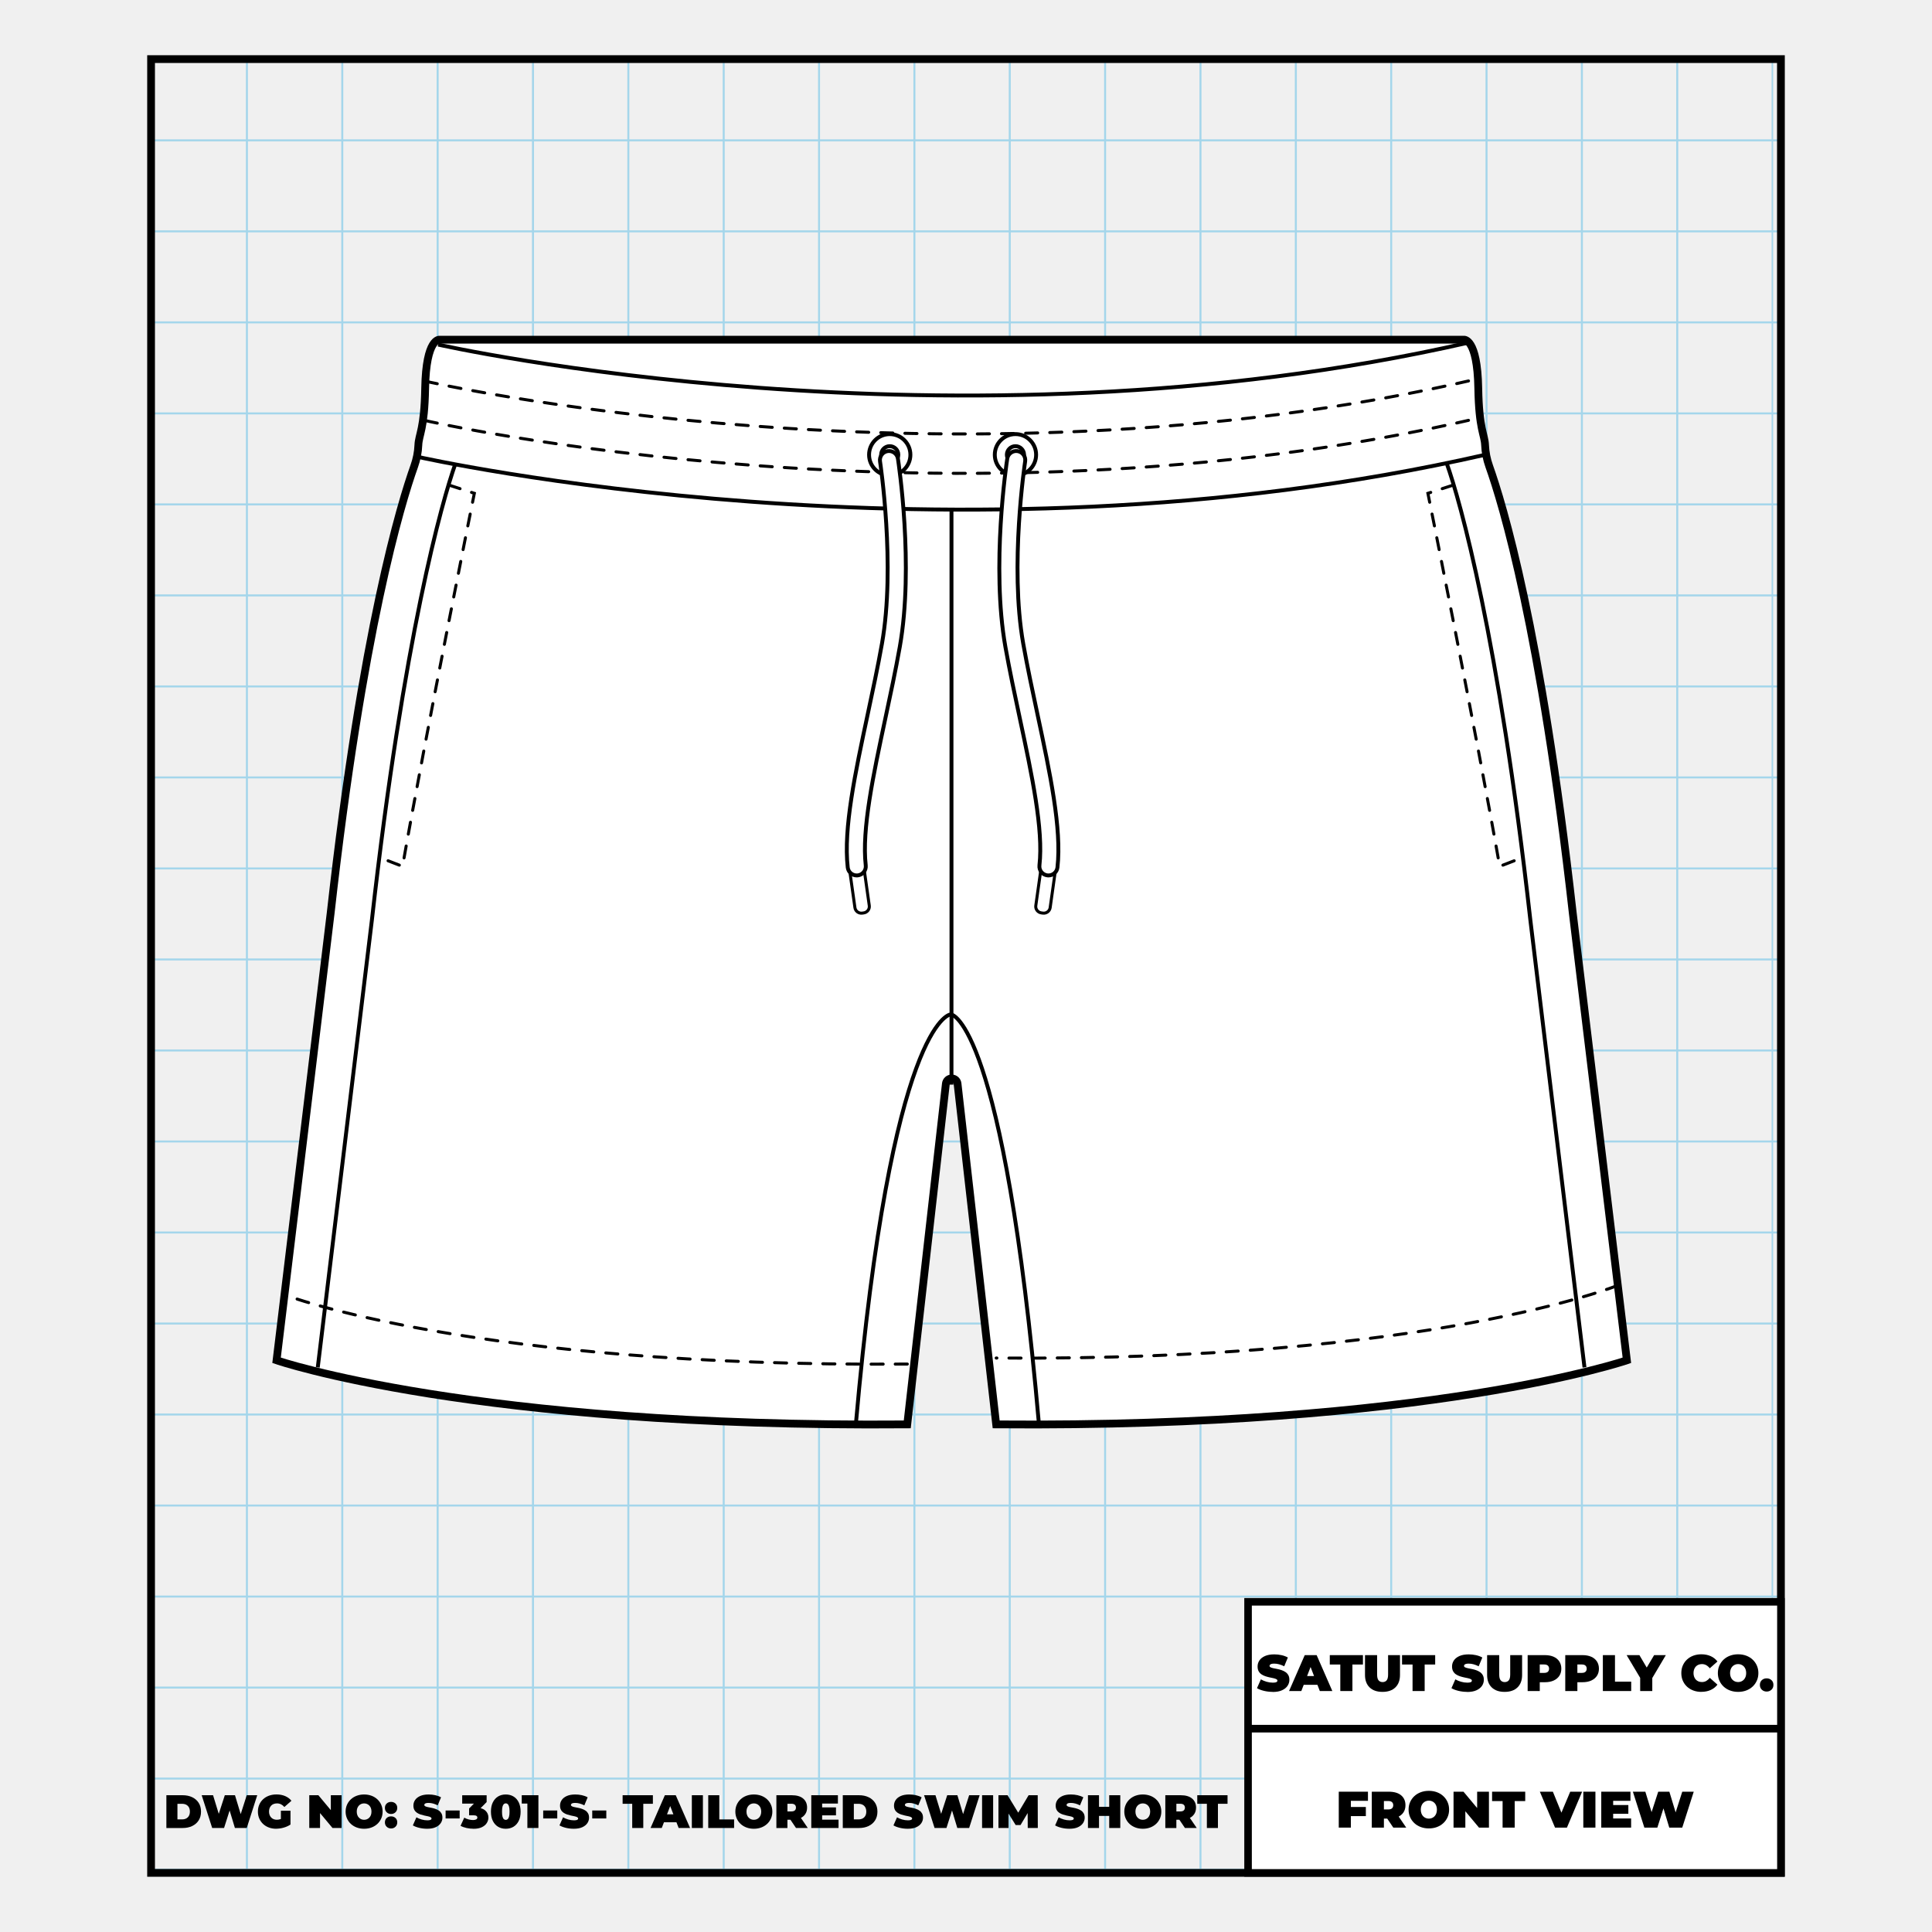
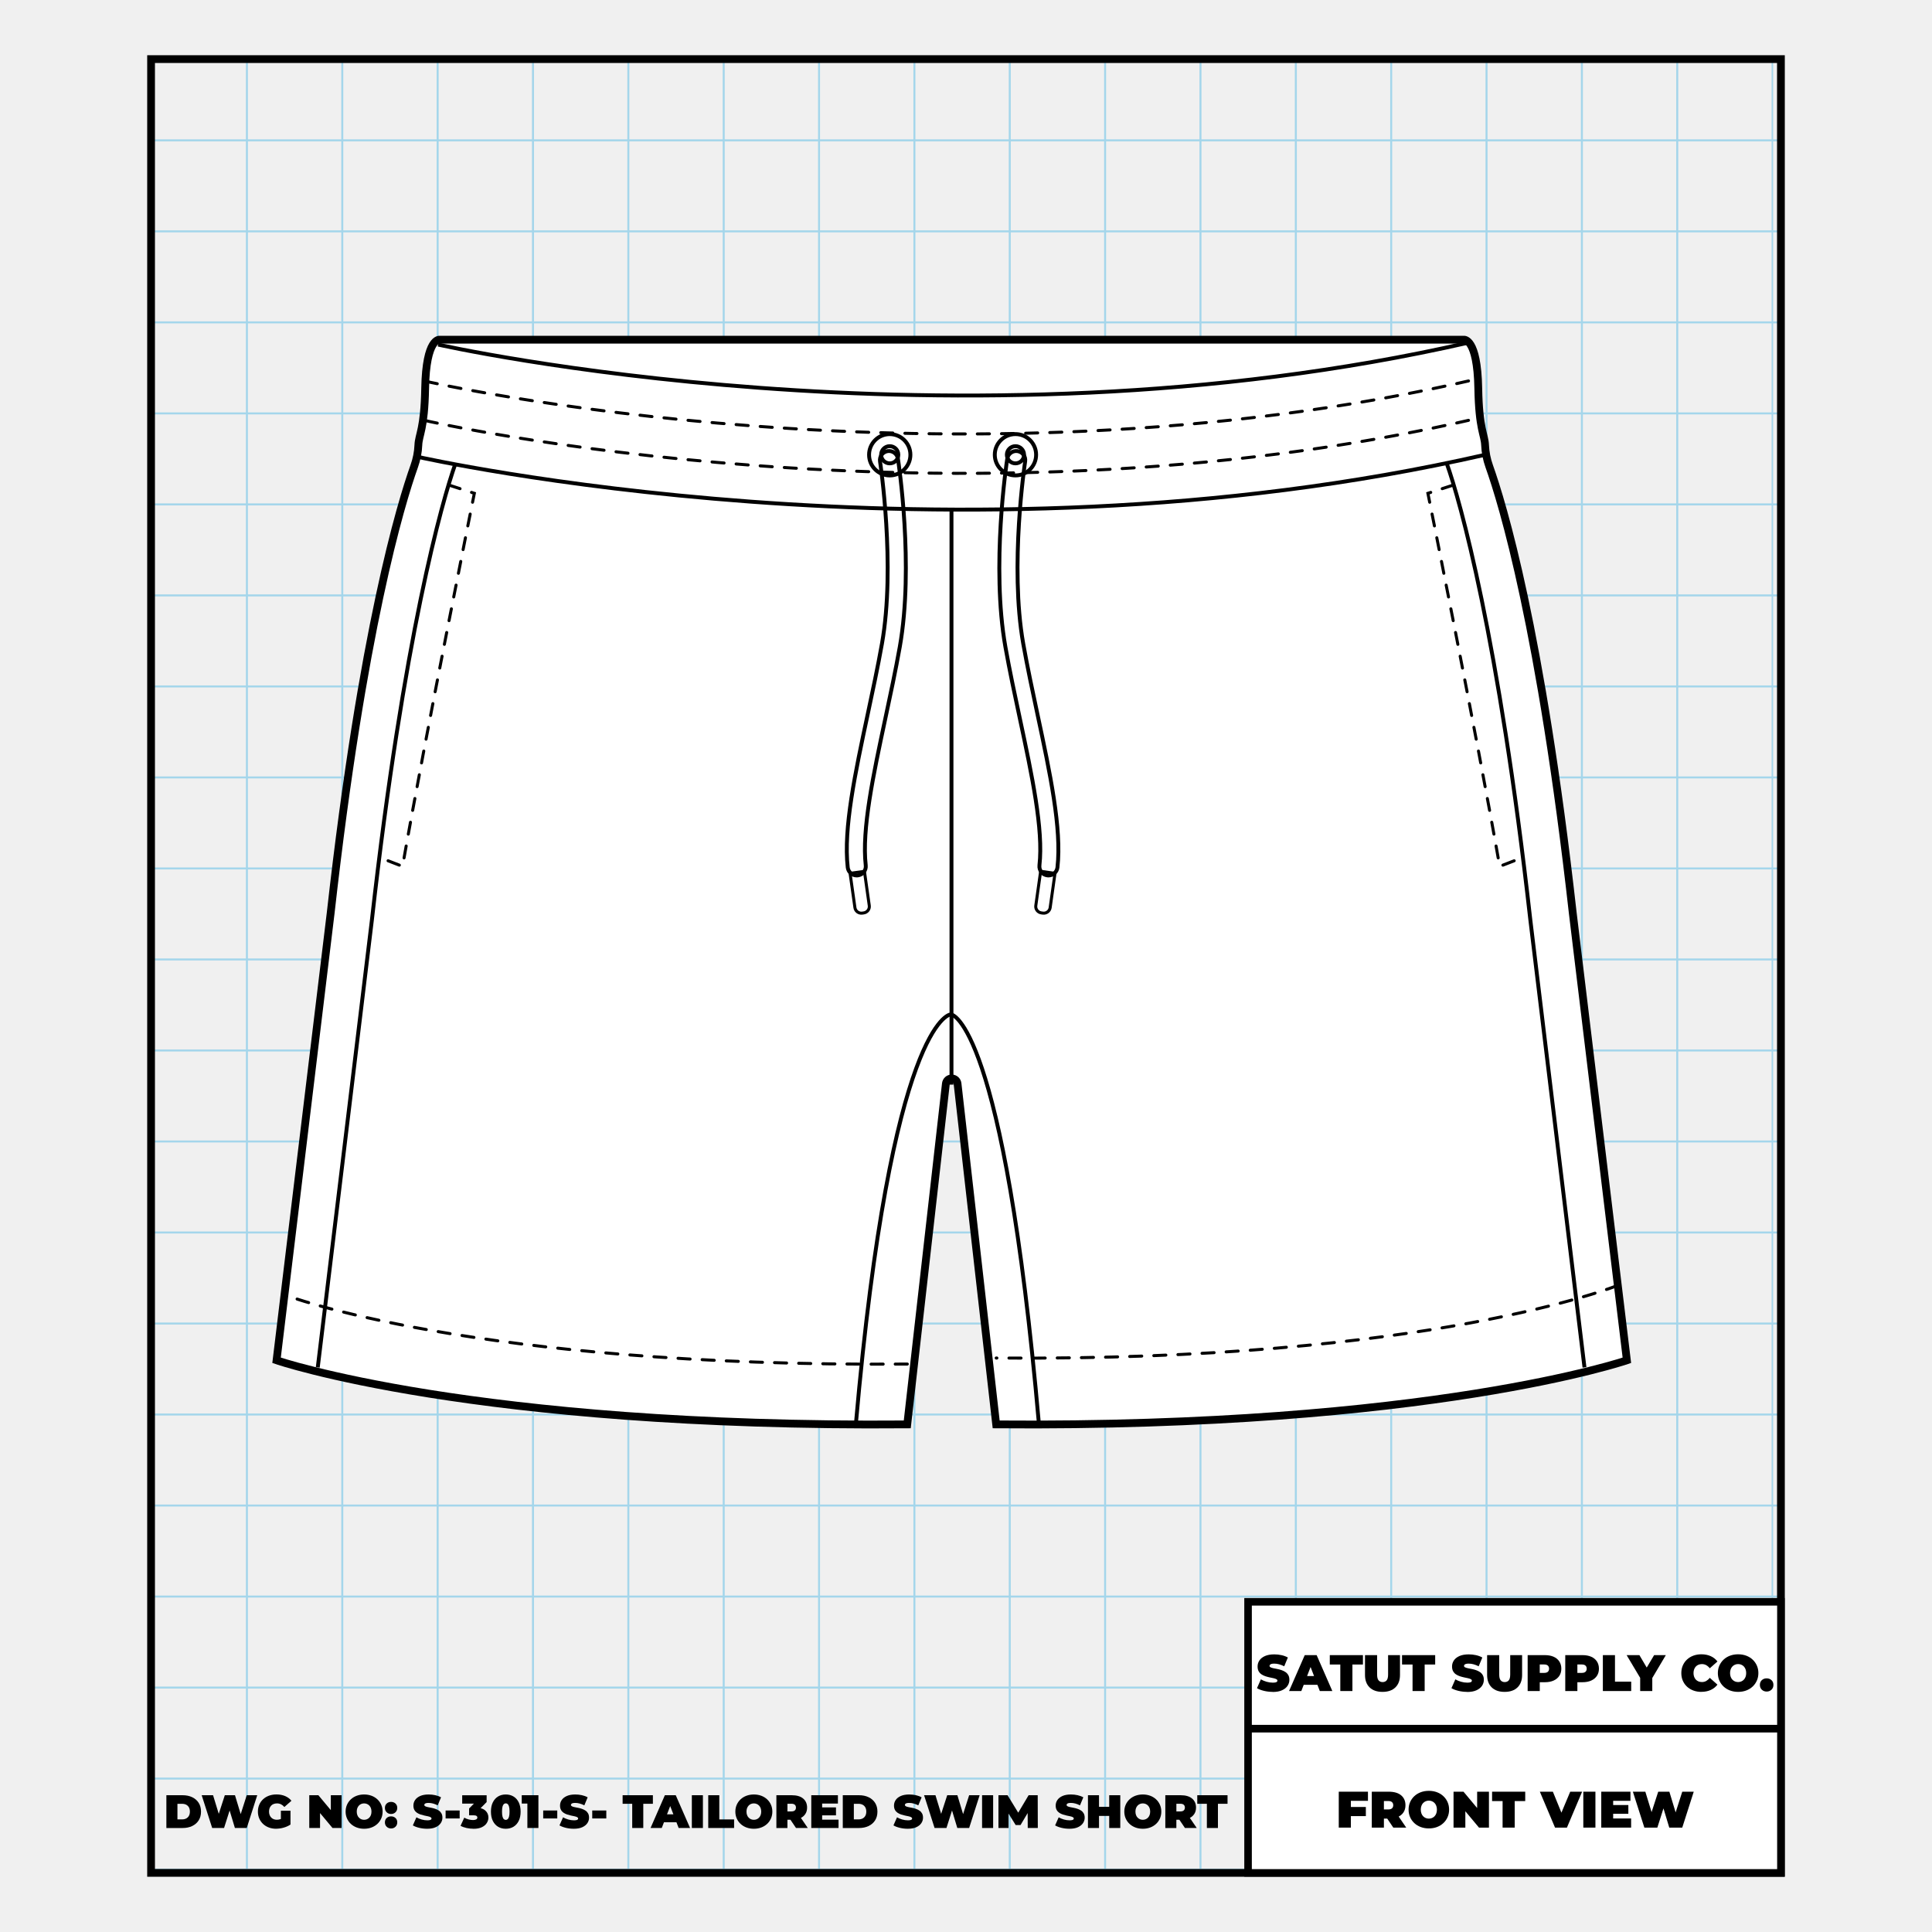
<svg xmlns="http://www.w3.org/2000/svg" version="1.1" viewBox="0 0 992.13 992.13">
  <defs>
-     <style> .outline { stroke-dasharray: 6.2; stroke-linecap: round; } .outline, .seam, .stitching, .dimension, .annotation, .grid, .st6, .st7 { stroke: #000; stroke-miterlimit: 10; } .outline, .stitching, .dimension, .annotation, .grid { fill: none; } .outline, .st6 { stroke-width: 1.55px; } .st8, .seam, .st6, .st7 { fill: #fff; } .seam, .stitching { stroke-width: 2px; } .st9 { fill: #27aae1; } .dimension { stroke-width: 4px; } .annotation { stroke-width: 3.91px; } .grid { stroke-width: 3.98px; } .st10 { opacity: .38; } .st7 { stroke-width: 3.88px; } </style>
+     <style> .outline { stroke-dasharray: 6.2; stroke-linecap: round; } .outline, .seam, .stitching, .dimension, .annotation, .grid, .st6, .st7 { stroke: #000; stroke-miterlimit: 10; } .outline, .stitching, .dimension, .annotation, .grid { fill: none; } .outline, .st6 { stroke-width: 1.55px; } .st8, .seam, .st6, .st7 { fill: #fff; } .seam, .stitching { stroke-width: 2px; } .st9 { fill: #27aae1; } .dimension { stroke-width: 4px; } .annotation { stroke-width: 3.91px; } .grid { stroke-width: 3.98px; } .st10 { opacity: .38; } .st7 { stroke-width: 3.88px; }  .seam,.stitching{fill:none!important;}g[id*="SEAMS"] path,g[id*="SEAMS"] rect,g[id*="SEAMS"] circle,g[id*="SEAMS"] ellipse,g[id*="SEAMS"] polygon,g[id*="SEAMS"] polyline,g[id*="STITCHING"] path,g[id*="STITCHING"] rect,g[id*="STITCHING"] circle,g[id*="STITCHING"] ellipse,g[id*="STITCHING"] polygon,g[id*="STITCHING"] polyline{fill:none!important;}</style>
  </defs>
  <g id="_x31_.GRID_x5F_BG">
    <g class="st10">
      <rect class="st9" x="77.84" y="959.57" width="836.45" height="1.02" />
      <rect class="st9" x="77.84" y="912.83" width="836.45" height="1.02" />
      <rect class="st9" x="77.84" y="866.1" width="836.45" height="1.02" />
      <rect class="st9" x="77.84" y="819.36" width="836.45" height="1.02" />
      <rect class="st9" x="77.84" y="772.62" width="836.45" height="1.02" />
      <rect class="st9" x="77.84" y="725.88" width="836.45" height="1.02" />
      <rect class="st9" x="77.84" y="679.15" width="836.45" height="1.02" />
      <rect class="st9" x="77.84" y="632.41" width="836.45" height="1.02" />
      <rect class="st9" x="77.84" y="585.67" width="836.45" height="1.02" />
      <rect class="st9" x="77.84" y="538.94" width="836.45" height="1.02" />
      <rect class="st9" x="77.84" y="492.2" width="836.45" height="1.02" />
      <rect class="st9" x="77.84" y="445.46" width="836.45" height="1.02" />
      <rect class="st9" x="77.84" y="398.72" width="836.45" height="1.02" />
      <rect class="st9" x="77.84" y="351.99" width="836.45" height="1.02" />
      <rect class="st9" x="77.84" y="305.25" width="836.45" height="1.02" />
      <rect class="st9" x="77.84" y="258.51" width="836.45" height="1.02" />
      <rect class="st9" x="77.84" y="211.78" width="836.45" height="1.02" />
      <rect class="st9" x="77.84" y="165.04" width="836.45" height="1.02" />
      <rect class="st9" x="77.84" y="118.3" width="836.45" height="1.02" />
      <rect class="st9" x="77.84" y="71.56" width="836.45" height="1.02" />
      <rect class="st9" x="909.76" y="31.87" width=".8" height="927.7" />
      <rect class="st9" x="860.8" y="31.53" width="1.02" height="928.04" />
      <rect class="st9" x="811.83" y="31.53" width="1.02" height="928.04" />
      <rect class="st9" x="762.86" y="31.53" width="1.02" height="928.04" />
      <rect class="st9" x="713.9" y="31.53" width="1.02" height="928.04" />
      <rect class="st9" x="664.93" y="31.53" width="1.02" height="928.04" />
      <rect class="st9" x="615.96" y="31.53" width="1.02" height="928.04" />
      <rect class="st9" x="566.99" y="31.53" width="1.02" height="928.04" />
      <rect class="st9" x="518.03" y="31.53" width="1.02" height="928.04" />
      <rect class="st9" x="469.06" y="31.53" width="1.02" height="928.04" />
      <rect class="st9" x="420.09" y="31.53" width="1.02" height="928.04" />
      <rect class="st9" x="371.13" y="31.53" width="1.02" height="928.04" />
      <rect class="st9" x="322.16" y="31.53" width="1.02" height="928.04" />
      <rect class="st9" x="273.19" y="31.53" width="1.02" height="928.04" />
      <rect class="st9" x="224.23" y="31.53" width="1.02" height="928.04" />
      <rect class="st9" x="175.26" y="31.53" width="1.02" height="928.04" />
      <rect class="st9" x="126.29" y="31.53" width="1.02" height="928.04" />
    </g>
    <g>
      <rect class="grid" x="77.58" y="30.35" width="836.97" height="931.42" />
      <rect class="st7" x="640.91" y="822.57" width="273.64" height="139.21" />
      <line class="annotation" x1="640.91" y1="887.71" x2="914.55" y2="887.71" />
    </g>
  </g>
  <g id="_x32_.MASK_x5F_FILL">
    <path class="st8" d="M751.72,174.44s6.97-1.03,7.41,24.95c.36,21.14,3.27,23.71,3.49,29.16.15,3.71.88,7.38,2.13,10.87,6.83,19.14,26.55,83.79,42.89,229.34l27.8,229.78s-100.72,34.72-323.88,32.92l-19.84-174.99c-.17-1.52-1.46-2.67-2.99-2.67h0c-1.53,0-2.81,1.15-2.99,2.67l-19.84,174.99c-223.16,1.79-323.88-32.92-323.88-32.92l27.8-229.78c16.34-145.54,36.07-210.2,42.89-229.34,1.25-3.49,1.98-7.16,2.13-10.87.22-5.45,3.13-8.02,3.49-29.16.44-25.98,7.41-24.95,7.41-24.95h525.94Z" />
  </g>
  <g id="_x33_.SEAMS_x5F_INT">
    <path class="stitching" d="M813.67,702.19l-27.8-229.78c-16.34-145.54-36.07-215.18-42.89-234.32" />
    <path class="stitching" d="M224.99,176.95s263.76,59.56,529.36-1.05" />
    <path class="stitching" d="M214.6,234.62s273.06,61.66,548.02-1.08" />
    <path class="stitching" d="M163.18,702.19l27.8-229.78c16.34-145.54,36.07-215.18,42.89-234.32" />
    <line class="stitching" x1="488.61" y1="261.7" x2="488.61" y2="556.98" />
    <path class="stitching" d="M488.61,521.02s26.77,3.51,44.93,210.51" />
    <path class="stitching" d="M487.88,521.02s-30.23,3.51-48.39,210.51" />
  </g>
  <g id="_x34_.OUTLINE_MAIN">
    <path class="dimension" d="M751.72,174.44s6.97-1.03,7.41,24.95c.36,21.14,3.27,23.71,3.49,29.16.15,3.71.88,7.38,2.13,10.87,6.83,19.14,26.55,83.79,42.89,229.34l27.8,229.78s-100.72,34.72-323.88,32.92l-19.84-174.99c-.17-1.52-1.46-2.67-2.99-2.67h0c-1.53,0-2.81,1.15-2.99,2.67l-19.84,174.99c-223.16,1.79-323.88-32.92-323.88-32.92l27.8-229.78c16.34-145.54,36.07-210.2,42.89-229.34,1.25-3.49,1.98-7.16,2.13-10.87.22-5.45,3.13-8.02,3.49-29.16.44-25.98,7.41-24.95,7.41-24.95h525.94Z" />
  </g>
  <g id="_x35_.STITCHING">
    <path class="outline" d="M830.8,660.07s-96.06,39.1-319.23,37.31" />
    <path class="outline" d="M218.47,215.99s268.99,61.66,539.85-1.08" />
    <path class="outline" d="M218.47,195.76s268.99,61.66,539.85-1.08" />
    <path class="outline" d="M746.51,249.03l-13.25,4.3s25.05,124.03,36.87,191.58l11.93-4.62" />
    <path class="outline" d="M230.34,249.03l13.25,4.3s-25.05,124.03-36.87,191.58l-11.93-4.62" />
    <path class="outline" d="M465.93,700.48c-223.16,1.79-319.81-35.57-319.81-35.57" />
  </g>
  <g id="_x36_.TRIMS__x26__LABELS">
    <g>
      <path class="stitching" d="M456.9,244.15c-5.85,0-10.61-4.76-10.61-10.61s4.76-10.61,10.61-10.61,10.61,4.76,10.61,10.61-4.76,10.61-10.61,10.61ZM456.9,229.12c-2.44,0-4.42,1.98-4.42,4.41s1.98,4.42,4.42,4.42,4.41-1.98,4.41-4.42-1.98-4.41-4.41-4.41Z" />
      <path class="st6" d="M438,447.82h7.45v17.78c0,1.83-1.49,3.32-3.32,3.32h-.8c-1.83,0-3.32-1.49-3.32-3.32v-17.78h0Z" transform="translate(-59.73 66.24) rotate(-8.03)" />
      <path class="seam" d="M439.94,449.56c-2.33,0-4.35-1.75-4.61-4.13-2.25-19.98,3.83-48.49,10.27-78.67,2.55-11.94,5.18-24.29,7.3-36.18,7.11-40-.9-93.09-.98-93.62-.39-2.54,1.35-4.91,3.89-5.3,2.54-.38,4.91,1.35,5.3,3.89.34,2.23,8.33,55.12.95,96.66-2.14,12.04-4.79,24.47-7.36,36.49-6.28,29.42-12.21,57.21-10.12,75.69.29,2.55-1.55,4.85-4.1,5.14-.18.02-.35.03-.53.03Z" />
      <path class="stitching" d="M510.85,233.53c0-5.85,4.76-10.61,10.61-10.61,5.85,0,10.61,4.76,10.61,10.61,0,5.85-4.76,10.61-10.61,10.61-5.85,0-10.61-4.76-10.61-10.61ZM517.05,233.53c0,2.44,1.98,4.42,4.41,4.42,2.44,0,4.42-1.98,4.42-4.42,0-2.43-1.98-4.41-4.42-4.41-2.43,0-4.41,1.98-4.41,4.41Z" />
      <path class="st6" d="M536.23,447.82h.8c1.83,0,3.32,1.49,3.32,3.32v17.78h-7.45v-17.78c0-1.83,1.49-3.32,3.32-3.32Z" transform="translate(1003.94 987.24) rotate(-171.97)" />
      <path class="seam" d="M538.42,449.56c2.33,0,4.35-1.75,4.61-4.13,2.25-19.98-3.83-48.49-10.27-78.67-2.55-11.94-5.18-24.29-7.3-36.18-7.11-40,.9-93.09.98-93.62.39-2.54-1.35-4.91-3.89-5.3-2.54-.38-4.91,1.35-5.3,3.89-.34,2.23-8.33,55.12-.95,96.66,2.14,12.04,4.79,24.47,7.36,36.49,6.28,29.42,12.21,57.21,10.12,75.69-.29,2.55,1.55,4.85,4.1,5.14.18.02.35.03.53.03Z" />
    </g>
  </g>
  <g id="_x39_.ANNOTATIONS">
    <g>
      <path d="M653.53,868.82c-1.55,0-3.04-.18-4.48-.53s-2.63-.81-3.56-1.37l2-4.53c.88.51,1.86.92,2.94,1.23s2.13.46,3.15.46c.6,0,1.07-.04,1.41-.12.34-.08.59-.19.75-.34s.24-.33.24-.54c0-.33-.18-.6-.55-.79s-.86-.36-1.46-.49c-.61-.13-1.27-.27-1.99-.42-.72-.15-1.44-.35-2.17-.59-.73-.25-1.4-.57-2-.97-.61-.4-1.09-.94-1.46-1.59-.37-.66-.55-1.48-.55-2.46,0-1.14.32-2.18.96-3.12.64-.94,1.6-1.69,2.87-2.25,1.27-.56,2.86-.84,4.76-.84,1.25,0,2.48.13,3.69.4,1.21.26,2.3.67,3.27,1.21l-1.87,4.51c-.91-.46-1.8-.8-2.65-1.03-.85-.23-1.68-.34-2.49-.34-.6,0-1.07.05-1.42.16-.35.11-.6.25-.75.42-.15.18-.22.37-.22.58,0,.32.18.57.55.75s.86.34,1.46.46c.61.12,1.27.25,2,.4.73.14,1.45.33,2.17.58.72.25,1.38.57,1.99.98.61.4,1.09.93,1.46,1.58.37.65.55,1.46.55,2.42,0,1.12-.32,2.16-.96,3.1-.64.94-1.59,1.7-2.86,2.27-1.26.57-2.85.86-4.77.86Z" />
      <path d="M661.96,868.39l8.06-18.44h6.11l8.06,18.44h-6.43l-5.96-15.49h2.42l-5.96,15.49h-6.32ZM666.76,865.18l1.58-4.48h8.48l1.58,4.48h-11.65Z" />
      <path d="M688.28,868.39v-13.62h-5.4v-4.82h17.02v4.82h-5.4v13.62h-6.22Z" />
      <path d="M709.94,868.82c-2.83,0-5.03-.76-6.61-2.29-1.58-1.53-2.37-3.67-2.37-6.43v-10.14h6.22v9.96c0,1.41.25,2.4.76,2.99.51.59,1.19.88,2.06.88s1.57-.29,2.07-.88c.5-.59.75-1.58.75-2.99v-9.96h6.11v10.14c0,2.76-.79,4.9-2.37,6.43s-3.79,2.29-6.61,2.29Z" />
      <path d="M725.38,868.39v-13.62h-5.4v-4.82h17.02v4.82h-5.4v13.62h-6.22Z" />
      <path d="M753.39,868.82c-1.55,0-3.04-.18-4.48-.53s-2.63-.81-3.56-1.37l2-4.53c.88.51,1.86.92,2.94,1.23s2.13.46,3.15.46c.6,0,1.07-.04,1.41-.12.34-.08.59-.19.75-.34s.24-.33.24-.54c0-.33-.18-.6-.55-.79s-.86-.36-1.46-.49c-.61-.13-1.27-.27-1.99-.42-.72-.15-1.44-.35-2.17-.59-.73-.25-1.4-.57-2-.97-.61-.4-1.09-.94-1.46-1.59-.37-.66-.55-1.48-.55-2.46,0-1.14.32-2.18.96-3.12.64-.94,1.6-1.69,2.87-2.25,1.27-.56,2.86-.84,4.76-.84,1.25,0,2.48.13,3.69.4,1.21.26,2.3.67,3.27,1.21l-1.87,4.51c-.91-.46-1.8-.8-2.65-1.03-.85-.23-1.68-.34-2.49-.34-.6,0-1.07.05-1.42.16-.35.11-.6.25-.75.42-.15.18-.22.37-.22.58,0,.32.18.57.55.75s.86.34,1.46.46c.61.12,1.27.25,2,.4.73.14,1.45.33,2.17.58.72.25,1.38.57,1.99.98.61.4,1.09.93,1.46,1.58.37.65.55,1.46.55,2.42,0,1.12-.32,2.16-.96,3.1-.64.94-1.59,1.7-2.86,2.27-1.26.57-2.85.86-4.77.86Z" />
      <path d="M772.65,868.82c-2.83,0-5.03-.76-6.61-2.29-1.58-1.53-2.37-3.67-2.37-6.43v-10.14h6.22v9.96c0,1.41.25,2.4.76,2.99.51.59,1.19.88,2.06.88s1.57-.29,2.07-.88c.5-.59.75-1.58.75-2.99v-9.96h6.11v10.14c0,2.76-.79,4.9-2.37,6.43s-3.79,2.29-6.61,2.29Z" />
      <path d="M784.49,868.39v-18.44h8.88c1.72,0,3.21.28,4.47.84,1.26.56,2.23,1.37,2.91,2.41.68,1.04,1.03,2.28,1.03,3.7s-.34,2.65-1.03,3.69c-.69,1.04-1.66,1.84-2.91,2.41-1.26.57-2.74.86-4.47.86h-5.43l2.77-2.66v7.19h-6.22ZM790.7,861.89l-2.77-2.82h5.03c.86,0,1.5-.19,1.91-.58s.62-.91.62-1.58-.21-1.19-.62-1.58c-.41-.39-1.05-.58-1.91-.58h-5.03l2.77-2.82v9.96Z" />
      <path d="M803.8,868.39v-18.44h8.88c1.72,0,3.21.28,4.47.84,1.26.56,2.23,1.37,2.91,2.41.68,1.04,1.03,2.28,1.03,3.7s-.34,2.65-1.03,3.69c-.69,1.04-1.66,1.84-2.91,2.41-1.26.57-2.74.86-4.47.86h-5.43l2.77-2.66v7.19h-6.22ZM810.02,861.89l-2.77-2.82h5.03c.86,0,1.5-.19,1.91-.58s.62-.91.62-1.58-.21-1.19-.62-1.58c-.41-.39-1.05-.58-1.91-.58h-5.03l2.77-2.82v9.96Z" />
      <path d="M823.11,868.39v-18.44h6.22v13.62h8.33v4.82h-14.54Z" />
      <path d="M842.27,868.39v-8.09l1.42,3.71-8.38-14.07h6.56l5.67,9.62h-3.82l5.72-9.62h6.01l-8.33,14.07,1.37-3.71v8.09h-6.22Z" />
      <path d="M873.68,868.82c-1.48,0-2.84-.23-4.1-.7-1.26-.47-2.35-1.13-3.27-1.99-.92-.86-1.64-1.88-2.15-3.06-.51-1.18-.76-2.48-.76-3.9s.25-2.72.76-3.9c.51-1.18,1.23-2.2,2.15-3.06.92-.86,2.01-1.52,3.27-1.99,1.26-.46,2.62-.7,4.1-.7,1.81,0,3.41.32,4.81.95,1.4.63,2.55,1.55,3.46,2.74l-3.93,3.5c-.54-.69-1.15-1.22-1.8-1.59-.66-.38-1.4-.57-2.23-.57-.65,0-1.24.11-1.77.32-.53.21-.98.52-1.36.92-.38.4-.67.89-.88,1.46-.21.57-.32,1.21-.32,1.91s.11,1.34.32,1.91c.21.57.5,1.06.88,1.46.38.4.83.71,1.36.92.53.21,1.12.32,1.77.32.83,0,1.57-.19,2.23-.57.66-.38,1.26-.91,1.8-1.59l3.93,3.5c-.91,1.18-2.07,2.09-3.46,2.73-1.4.64-3,.96-4.81.96Z" />
      <path d="M892.57,868.82c-1.49,0-2.88-.24-4.15-.71-1.27-.47-2.38-1.15-3.31-2.02-.93-.87-1.66-1.89-2.17-3.07-.52-1.18-.78-2.46-.78-3.85s.26-2.69.78-3.86c.52-1.17,1.24-2.19,2.17-3.06.93-.87,2.03-1.54,3.31-2.02,1.27-.47,2.66-.71,4.15-.71s2.9.24,4.16.71c1.27.47,2.36,1.15,3.29,2.02.93.87,1.66,1.89,2.17,3.06.52,1.17.78,2.46.78,3.86s-.26,2.67-.78,3.85-1.24,2.2-2.17,3.07-2.03,1.54-3.29,2.02c-1.26.47-2.65.71-4.16.71ZM892.57,863.78c.58,0,1.12-.11,1.62-.32.5-.21.94-.51,1.32-.91.38-.4.67-.88.88-1.45.21-.57.32-1.22.32-1.94s-.11-1.37-.32-1.94c-.21-.57-.51-1.05-.88-1.45-.38-.4-.82-.7-1.32-.91-.5-.21-1.04-.32-1.62-.32s-1.12.11-1.62.32-.94.51-1.32.91c-.38.4-.67.88-.88,1.45-.21.57-.32,1.22-.32,1.94s.11,1.37.32,1.94c.21.57.5,1.05.88,1.45.38.39.82.7,1.32.91.5.21,1.04.32,1.62.32Z" />
      <path d="M907.22,868.66c-.98,0-1.81-.32-2.48-.96-.67-.64-1-1.46-1-2.46s.33-1.83,1-2.45c.67-.62,1.49-.92,2.48-.92s1.81.31,2.48.92c.67.62,1,1.43,1,2.45s-.33,1.82-1,2.46c-.67.64-1.49.96-2.48.96Z" />
    </g>
    <g>
      <path d="M85.44,938.72v-16.83h8.3c1.88,0,3.53.34,4.95,1.02,1.43.68,2.54,1.65,3.34,2.9.8,1.25,1.2,2.75,1.2,4.5s-.4,3.23-1.2,4.49c-.8,1.26-1.92,2.23-3.34,2.91-1.43.68-3.08,1.02-4.95,1.02h-8.3ZM91.12,934.3h2.38c.8,0,1.5-.15,2.1-.46.6-.3,1.07-.76,1.41-1.36.34-.6.5-1.33.5-2.18s-.17-1.59-.5-2.19c-.34-.59-.81-1.04-1.41-1.35-.6-.3-1.3-.46-2.1-.46h-2.38v7.99Z" />
      <path d="M108.96,938.72l-5.39-16.83h5.84l4.35,14.21h-2.93l4.62-14.21h5.22l4.3,14.21h-2.81l4.55-14.21h5.39l-5.39,16.83h-6.08l-3.51-11.64h1.64l-3.7,11.64h-6.08Z" />
      <path d="M141.84,939.11c-1.36,0-2.62-.21-3.76-.64-1.15-.42-2.14-1.03-2.98-1.82-.84-.79-1.5-1.72-1.96-2.79-.47-1.07-.7-2.26-.7-3.56s.23-2.48.7-3.56c.46-1.07,1.12-2,1.97-2.79.85-.79,1.86-1.39,3.02-1.82,1.16-.42,2.44-.64,3.84-.64,1.67,0,3.15.28,4.46.84,1.31.56,2.38,1.36,3.23,2.41l-3.63,3.2c-.53-.61-1.1-1.07-1.72-1.38-.62-.31-1.3-.47-2.06-.47-.62,0-1.19.1-1.7.29-.51.19-.93.47-1.29.84-.35.37-.63.81-.82,1.32-.19.51-.29,1.1-.29,1.75s.1,1.2.29,1.72c.19.52.46.97.82,1.33.35.37.77.65,1.26.85.49.2,1.04.3,1.65.3.64,0,1.27-.11,1.88-.32.61-.22,1.26-.59,1.95-1.12l3.17,3.9c-1.03.69-2.2,1.22-3.51,1.59-1.31.37-2.59.55-3.82.55ZM149.17,936.97l-4.93-.72v-6.4h4.93v7.12Z" />
      <path d="M158.82,938.72v-16.83h4.67l8.56,10.25h-2.16v-10.25h5.53v16.83h-4.67l-8.56-10.25h2.16v10.25h-5.53Z" />
      <path d="M186.98,939.11c-1.36,0-2.63-.22-3.79-.65s-2.17-1.05-3.02-1.84c-.85-.79-1.51-1.73-1.98-2.8s-.71-2.24-.71-3.51.24-2.46.71-3.52,1.13-2,1.98-2.79c.85-.79,1.86-1.41,3.02-1.84s2.43-.65,3.79-.65,2.65.22,3.8.65,2.16,1.05,3.01,1.84c.85.79,1.51,1.72,1.98,2.79.47,1.07.71,2.24.71,3.52s-.24,2.44-.71,3.51c-.47,1.07-1.13,2.01-1.98,2.8-.85.79-1.85,1.41-3.01,1.84s-2.42.65-3.8.65ZM186.98,934.51c.53,0,1.02-.1,1.48-.29s.86-.47,1.2-.83c.34-.36.61-.8.81-1.32.19-.52.29-1.11.29-1.77s-.1-1.25-.29-1.77c-.19-.52-.46-.96-.81-1.32-.35-.36-.75-.64-1.2-.83s-.95-.29-1.48-.29-1.02.1-1.48.29-.86.47-1.2.83c-.34.36-.61.8-.81,1.32-.19.52-.29,1.11-.29,1.77s.1,1.25.29,1.77c.19.52.46.96.81,1.32s.75.64,1.2.83.95.29,1.48.29Z" />
      <path d="M200.83,931.53c-.9,0-1.65-.29-2.26-.88-.61-.59-.91-1.33-.91-2.25s.3-1.68.91-2.24c.61-.56,1.36-.84,2.26-.84s1.65.28,2.26.84c.61.56.91,1.31.91,2.24s-.3,1.66-.91,2.25c-.61.58-1.36.88-2.26.88ZM200.83,938.96c-.9,0-1.65-.29-2.26-.88-.61-.58-.91-1.33-.91-2.25s.3-1.68.91-2.24c.61-.56,1.36-.84,2.26-.84s1.65.28,2.26.84c.61.56.91,1.31.91,2.24s-.3,1.66-.91,2.25c-.61.59-1.36.88-2.26.88Z" />
      <path d="M219.35,939.11c-1.41,0-2.77-.16-4.09-.48-1.31-.32-2.4-.74-3.25-1.25l1.83-4.14c.8.46,1.7.84,2.68,1.12.99.28,1.94.42,2.87.42.54,0,.97-.04,1.29-.11.31-.07.54-.18.69-.31.14-.14.22-.3.22-.49,0-.3-.17-.54-.51-.72-.34-.18-.78-.32-1.33-.44s-1.16-.25-1.82-.38c-.66-.14-1.32-.32-1.98-.54s-1.27-.52-1.83-.89c-.55-.37-1-.85-1.33-1.46-.34-.6-.5-1.35-.5-2.25,0-1.04.29-1.99.88-2.85.58-.86,1.46-1.54,2.62-2.06,1.16-.51,2.61-.77,4.34-.77,1.14,0,2.26.12,3.37.36,1.11.24,2.1.61,2.98,1.11l-1.71,4.11c-.83-.42-1.64-.73-2.42-.94-.78-.21-1.54-.31-2.27-.31-.55,0-.98.05-1.3.14-.32.1-.55.22-.69.38s-.2.34-.2.53c0,.29.17.52.51.69.34.17.78.31,1.33.42.55.11,1.16.23,1.83.36.67.13,1.33.3,1.98.53.66.23,1.26.52,1.82.89s1,.85,1.33,1.44c.34.59.5,1.33.5,2.21,0,1.03-.29,1.97-.88,2.83-.59.86-1.46,1.55-2.61,2.07-1.15.52-2.61.78-4.35.78Z" />
      <path d="M228.83,933.82v-4.09h7.22v4.09h-7.22Z" />
      <path d="M243.14,939.11c-1.15,0-2.33-.13-3.51-.38-1.19-.26-2.23-.63-3.13-1.13l1.92-4.19c.72.42,1.48.73,2.27.93.79.2,1.54.3,2.25.3.64,0,1.17-.11,1.58-.32s.61-.54.61-.97c0-.37-.15-.65-.46-.85-.3-.2-.82-.3-1.54-.3h-2.24v-3.49l4.35-4.42.5,1.9h-8.39v-4.28h12.55v3.49l-4.35,4.42-2.72-1.54h1.49c2.12,0,3.73.47,4.83,1.42,1.11.95,1.66,2.17,1.66,3.66,0,.96-.27,1.88-.81,2.77s-1.37,1.6-2.5,2.16c-1.13.56-2.59.84-4.39.84Z" />
      <path d="M259.73,939.11c-1.49,0-2.81-.34-3.96-1.03-1.15-.69-2.04-1.69-2.69-3.01s-.97-2.9-.97-4.76.32-3.45.97-4.76c.65-1.31,1.55-2.32,2.69-3.01,1.15-.69,2.46-1.03,3.96-1.03s2.81.34,3.96,1.03,2.04,1.69,2.69,3.01c.65,1.32.97,2.9.97,4.76s-.32,3.45-.97,4.76-1.55,2.32-2.69,3.01-2.46,1.03-3.96,1.03ZM259.73,934.56c.37,0,.7-.13.99-.38.29-.26.52-.7.69-1.32s.25-1.47.25-2.55-.08-1.94-.25-2.56-.4-1.05-.69-1.31c-.29-.26-.62-.38-.99-.38s-.7.13-.99.38c-.29.26-.52.69-.69,1.31s-.25,1.47-.25,2.56.08,1.92.25,2.55.4,1.07.69,1.32c.29.26.62.38.99.38Z" />
      <path d="M270.82,938.72v-14.86l2.43,2.31h-5.32v-4.28h8.56v16.83h-5.68Z" />
      <path d="M278.95,933.82v-4.09h7.22v4.09h-7.22Z" />
      <path d="M294.65,939.11c-1.41,0-2.77-.16-4.09-.48-1.31-.32-2.4-.74-3.25-1.25l1.83-4.14c.8.46,1.7.84,2.68,1.12.99.28,1.94.42,2.87.42.54,0,.97-.04,1.29-.11.31-.07.54-.18.69-.31.14-.14.22-.3.22-.49,0-.3-.17-.54-.51-.72-.34-.18-.78-.32-1.33-.44s-1.16-.25-1.82-.38c-.66-.14-1.32-.32-1.98-.54s-1.27-.52-1.83-.89c-.55-.37-1-.85-1.33-1.46-.34-.6-.5-1.35-.5-2.25,0-1.04.29-1.99.88-2.85.58-.86,1.46-1.54,2.62-2.06,1.16-.51,2.61-.77,4.34-.77,1.14,0,2.26.12,3.37.36,1.11.24,2.1.61,2.98,1.11l-1.71,4.11c-.83-.42-1.64-.73-2.42-.94-.78-.21-1.54-.31-2.27-.31-.55,0-.98.05-1.3.14-.32.1-.55.22-.69.38s-.2.34-.2.53c0,.29.17.52.51.69.34.17.78.31,1.33.42.55.11,1.16.23,1.83.36.67.13,1.33.3,1.98.53.66.23,1.26.52,1.82.89s1,.85,1.33,1.44c.34.59.5,1.33.5,2.21,0,1.03-.29,1.97-.88,2.83-.59.86-1.46,1.55-2.61,2.07-1.15.52-2.61.78-4.35.78Z" />
      <path d="M304.13,933.82v-4.09h7.22v4.09h-7.22Z" />
      <path d="M324.66,938.72v-12.43h-4.93v-4.4h15.54v4.4h-4.93v12.43h-5.68Z" />
      <path d="M334.07,938.72l7.36-16.83h5.58l7.36,16.83h-5.87l-5.44-14.14h2.21l-5.44,14.14h-5.77ZM338.44,935.79l1.44-4.09h7.74l1.44,4.09h-10.63Z" />
      <path d="M355.28,938.72v-16.83h5.68v16.83h-5.68Z" />
      <path d="M363.7,938.72v-16.83h5.68v12.43h7.6v4.4h-13.28Z" />
      <path d="M387.12,939.11c-1.36,0-2.63-.22-3.79-.65s-2.17-1.05-3.02-1.84c-.85-.79-1.51-1.73-1.98-2.8s-.71-2.24-.71-3.51.24-2.46.71-3.52,1.13-2,1.98-2.79c.85-.79,1.86-1.41,3.02-1.84s2.43-.65,3.79-.65,2.65.22,3.8.65,2.16,1.05,3.01,1.84c.85.79,1.51,1.72,1.98,2.79.47,1.07.71,2.24.71,3.52s-.24,2.44-.71,3.51c-.47,1.07-1.13,2.01-1.98,2.8-.85.79-1.85,1.41-3.01,1.84s-2.42.65-3.8.65ZM387.12,934.51c.53,0,1.02-.1,1.48-.29s.86-.47,1.2-.83c.34-.36.61-.8.81-1.32.19-.52.29-1.11.29-1.77s-.1-1.25-.29-1.77c-.19-.52-.46-.96-.81-1.32-.35-.36-.75-.64-1.2-.83s-.95-.29-1.48-.29-1.02.1-1.48.29-.86.47-1.2.83c-.34.36-.61.8-.81,1.32-.19.52-.29,1.11-.29,1.77s.1,1.25.29,1.77c.19.52.46.96.81,1.32s.75.64,1.2.83.95.29,1.48.29Z" />
      <path d="M398.69,938.72v-16.83h7.86c2.58,0,4.55.57,5.89,1.71,1.35,1.14,2.02,2.69,2.02,4.64,0,1.3-.31,2.42-.94,3.35-.63.94-1.51,1.66-2.66,2.15-1.15.5-2.51.75-4.08.75h-4.95l2.53-2.33v6.57h-5.68ZM404.37,932.78l-2.53-2.57h4.59c.79,0,1.37-.18,1.74-.53.38-.35.57-.83.57-1.44s-.19-1.09-.57-1.44c-.38-.35-.96-.53-1.74-.53h-4.59l2.53-2.57v9.09ZM408.77,938.72l-4.14-6.13h6.01l4.18,6.13h-6.06Z" />
      <path d="M416.61,938.72v-16.83h13.68v4.28h-8.1v8.27h8.42v4.28h-14ZM421.8,932.23v-4.09h7.5v4.09h-7.5Z" />
      <path d="M432.79,938.72v-16.83h8.3c1.88,0,3.53.34,4.95,1.02,1.43.68,2.54,1.65,3.34,2.9.8,1.25,1.2,2.75,1.2,4.5s-.4,3.23-1.2,4.49c-.8,1.26-1.92,2.23-3.34,2.91-1.43.68-3.08,1.02-4.95,1.02h-8.3ZM438.47,934.3h2.38c.8,0,1.5-.15,2.1-.46.6-.3,1.07-.76,1.41-1.36.34-.6.5-1.33.5-2.18s-.17-1.59-.5-2.19c-.34-.59-.81-1.04-1.41-1.35-.6-.3-1.3-.46-2.1-.46h-2.38v7.99Z" />
      <path d="M466.15,939.11c-1.41,0-2.77-.16-4.09-.48-1.31-.32-2.4-.74-3.25-1.25l1.83-4.14c.8.46,1.7.84,2.68,1.12.99.28,1.94.42,2.87.42.54,0,.97-.04,1.29-.11.31-.07.54-.18.69-.31.14-.14.22-.3.22-.49,0-.3-.17-.54-.51-.72-.34-.18-.78-.32-1.33-.44s-1.16-.25-1.82-.38c-.66-.14-1.32-.32-1.98-.54s-1.27-.52-1.83-.89c-.55-.37-1-.85-1.33-1.46-.34-.6-.5-1.35-.5-2.25,0-1.04.29-1.99.88-2.85.58-.86,1.46-1.54,2.62-2.06,1.16-.51,2.61-.77,4.34-.77,1.14,0,2.26.12,3.37.36,1.11.24,2.1.61,2.98,1.11l-1.71,4.11c-.83-.42-1.64-.73-2.42-.94-.78-.21-1.54-.31-2.27-.31-.55,0-.98.05-1.3.14-.32.1-.55.22-.69.38s-.2.34-.2.53c0,.29.17.52.51.69.34.17.78.31,1.33.42.55.11,1.16.23,1.83.36.67.13,1.33.3,1.98.53.66.23,1.26.52,1.82.89s1,.85,1.33,1.44c.34.59.5,1.33.5,2.21,0,1.03-.29,1.97-.88,2.83-.59.86-1.46,1.55-2.61,2.07-1.15.52-2.61.78-4.35.78Z" />
      <path d="M479.93,938.72l-5.39-16.83h5.84l4.35,14.21h-2.93l4.62-14.21h5.22l4.3,14.21h-2.81l4.55-14.21h5.39l-5.39,16.83h-6.08l-3.51-11.64h1.64l-3.7,11.64h-6.08Z" />
      <path d="M504.32,938.72v-16.83h5.68v16.83h-5.68Z" />
      <path d="M512.73,938.72v-16.83h4.67l6.73,10.99h-2.45l6.54-10.99h4.67l.05,16.83h-5.17l-.05-9.04h.82l-4.47,7.53h-2.5l-4.67-7.53h1.01v9.04h-5.17Z" />
      <path d="M549.17,939.11c-1.41,0-2.77-.16-4.09-.48-1.32-.32-2.4-.74-3.25-1.25l1.83-4.14c.8.46,1.7.84,2.68,1.12.99.28,1.94.42,2.87.42.54,0,.97-.04,1.29-.11s.54-.18.69-.31c.14-.14.22-.3.22-.49,0-.3-.17-.54-.5-.72-.34-.18-.78-.32-1.33-.44-.55-.12-1.16-.25-1.82-.38-.66-.14-1.32-.32-1.98-.54-.67-.22-1.28-.52-1.83-.89-.55-.37-1-.85-1.33-1.46-.34-.6-.5-1.35-.5-2.25,0-1.04.29-1.99.88-2.85.58-.86,1.46-1.54,2.62-2.06,1.16-.51,2.61-.77,4.34-.77,1.14,0,2.26.12,3.37.36,1.11.24,2.1.61,2.98,1.11l-1.71,4.11c-.83-.42-1.64-.73-2.42-.94-.78-.21-1.54-.31-2.27-.31-.54,0-.98.05-1.3.14-.32.1-.55.22-.68.38-.14.16-.21.34-.21.53,0,.29.17.52.5.69.34.17.78.31,1.33.42.55.11,1.16.23,1.83.36.67.13,1.33.3,1.98.53.66.23,1.26.52,1.82.89s1,.85,1.33,1.44c.34.59.5,1.33.5,2.21,0,1.03-.29,1.97-.88,2.83s-1.46,1.55-2.61,2.07c-1.15.52-2.61.78-4.35.78Z" />
      <path d="M558.69,938.72v-16.83h5.68v16.83h-5.68ZM563.98,932.52v-4.67h6.01v4.67h-6.01ZM569.61,938.72v-16.83h5.68v16.83h-5.68Z" />
      <path d="M586.86,939.11c-1.36,0-2.63-.22-3.79-.65s-2.17-1.05-3.02-1.84-1.51-1.73-1.98-2.8c-.47-1.07-.71-2.24-.71-3.51s.24-2.46.71-3.52c.47-1.07,1.13-2,1.98-2.79.85-.79,1.86-1.41,3.02-1.84s2.42-.65,3.79-.65,2.65.22,3.8.65,2.16,1.05,3.01,1.84c.85.79,1.51,1.72,1.98,2.79s.71,2.24.71,3.52-.24,2.44-.71,3.51-1.13,2.01-1.98,2.8c-.85.79-1.85,1.41-3.01,1.84s-2.42.65-3.8.65ZM586.86,934.51c.53,0,1.02-.1,1.48-.29.46-.19.86-.47,1.2-.83s.61-.8.81-1.32c.19-.52.29-1.11.29-1.77s-.1-1.25-.29-1.77c-.19-.52-.46-.96-.81-1.32-.34-.36-.75-.64-1.2-.83-.46-.19-.95-.29-1.48-.29s-1.02.1-1.48.29-.86.47-1.2.83c-.34.36-.61.8-.81,1.32-.19.52-.29,1.11-.29,1.77s.1,1.25.29,1.77c.19.52.46.96.81,1.32s.75.64,1.2.83.95.29,1.48.29Z" />
      <path d="M598.42,938.72v-16.83h7.86c2.58,0,4.54.57,5.89,1.71,1.35,1.14,2.02,2.69,2.02,4.64,0,1.3-.31,2.42-.94,3.35-.63.94-1.51,1.66-2.66,2.15s-2.5.75-4.08.75h-4.95l2.53-2.33v6.57h-5.68ZM604.1,932.78l-2.53-2.57h4.59c.79,0,1.37-.18,1.74-.53s.57-.83.57-1.44-.19-1.09-.57-1.44-.96-.53-1.74-.53h-4.59l2.53-2.57v9.09ZM608.5,938.72l-4.14-6.13h6.01l4.18,6.13h-6.06Z" />
      <path d="M619.76,938.72v-12.43h-4.93v-4.4h15.54v4.4h-4.93v12.43h-5.68Z" />
    </g>
    <g>
      <path d="M687.49,938.52v-18.44h14.99v4.69h-8.77v13.75h-6.22ZM693.28,932.62v-4.69h8.12v4.69h-8.12Z" />
      <path d="M704.45,938.52v-18.44h8.62c2.83,0,4.98.62,6.46,1.87,1.48,1.25,2.21,2.94,2.21,5.09,0,1.42-.34,2.65-1.03,3.68-.69,1.03-1.66,1.81-2.91,2.36s-2.74.82-4.47.82h-5.43l2.77-2.56v7.19h-6.22ZM710.67,932.01l-2.77-2.82h5.03c.86,0,1.5-.19,1.91-.58s.62-.91.62-1.58-.21-1.19-.62-1.58c-.41-.39-1.05-.58-1.91-.58h-5.03l2.77-2.82v9.96ZM715.49,938.52l-4.53-6.72h6.59l4.58,6.72h-6.64Z" />
      <path d="M733.75,938.94c-1.49,0-2.88-.24-4.15-.71-1.27-.47-2.38-1.15-3.31-2.02-.93-.87-1.66-1.89-2.17-3.07-.52-1.18-.78-2.46-.78-3.85s.26-2.69.78-3.86c.52-1.17,1.24-2.19,2.17-3.06.93-.87,2.03-1.54,3.31-2.02,1.27-.47,2.66-.71,4.15-.71s2.9.24,4.16.71c1.27.47,2.36,1.15,3.29,2.02.93.87,1.66,1.89,2.17,3.06.52,1.17.78,2.46.78,3.86s-.26,2.67-.78,3.85-1.24,2.2-2.17,3.07-2.03,1.54-3.29,2.02c-1.26.47-2.65.71-4.16.71ZM733.75,933.91c.58,0,1.12-.11,1.62-.32.5-.21.94-.51,1.32-.91.38-.4.67-.88.88-1.45.21-.57.32-1.22.32-1.94s-.11-1.37-.32-1.94c-.21-.57-.51-1.05-.88-1.45-.38-.4-.82-.7-1.32-.91-.5-.21-1.04-.32-1.62-.32s-1.12.11-1.62.32-.94.51-1.32.91c-.38.4-.67.88-.88,1.45-.21.57-.32,1.22-.32,1.94s.11,1.37.32,1.94c.21.57.5,1.05.88,1.45.38.39.82.7,1.32.91.5.21,1.04.32,1.62.32Z" />
      <path d="M746.43,938.52v-18.44h5.11l9.38,11.22h-2.37v-11.22h6.06v18.44h-5.11l-9.38-11.22h2.37v11.22h-6.06Z" />
      <path d="M771.62,938.52v-13.62h-5.4v-4.82h17.02v4.82h-5.4v13.62h-6.22Z" />
      <path d="M798.55,938.52l-7.8-18.44h6.69l6.35,15.57h-3.98l6.54-15.57h6.11l-7.8,18.44h-6.11Z" />
      <path d="M813.07,938.52v-18.44h6.22v18.44h-6.22Z" />
      <path d="M822.29,938.52v-18.44h14.99v4.69h-8.88v9.06h9.22v4.69h-15.33ZM827.98,931.41v-4.48h8.22v4.48h-8.22Z" />
      <path d="M844.42,938.52l-5.9-18.44h6.4l4.77,15.57h-3.21l5.06-15.57h5.72l4.72,15.57h-3.08l4.98-15.57h5.9l-5.9,18.44h-6.67l-3.85-12.75h1.79l-4.06,12.75h-6.67Z" />
    </g>
  </g>
</svg>
